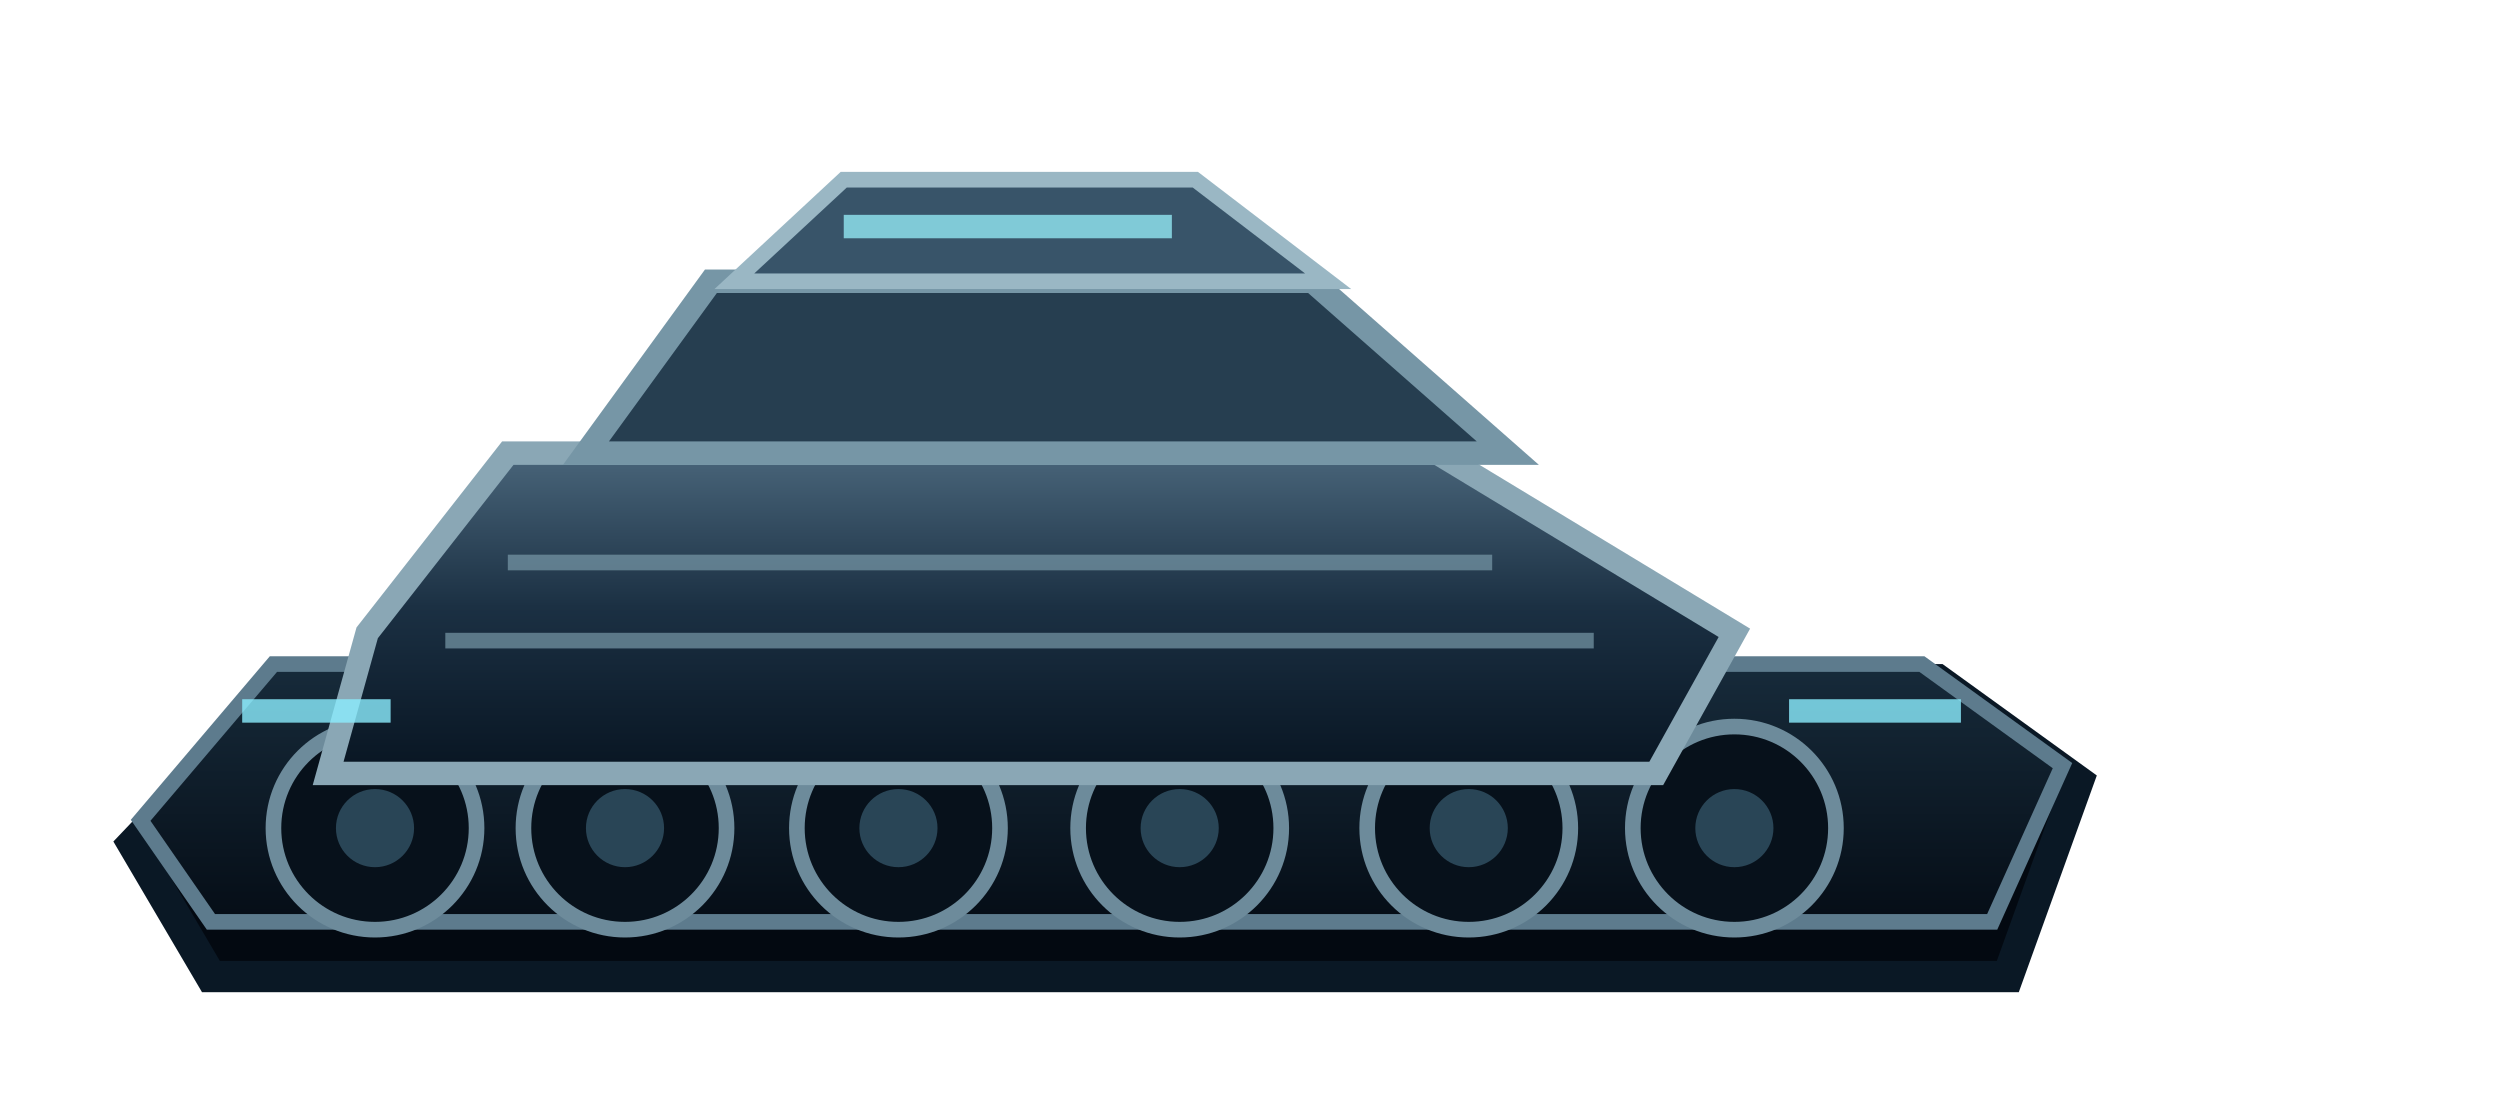
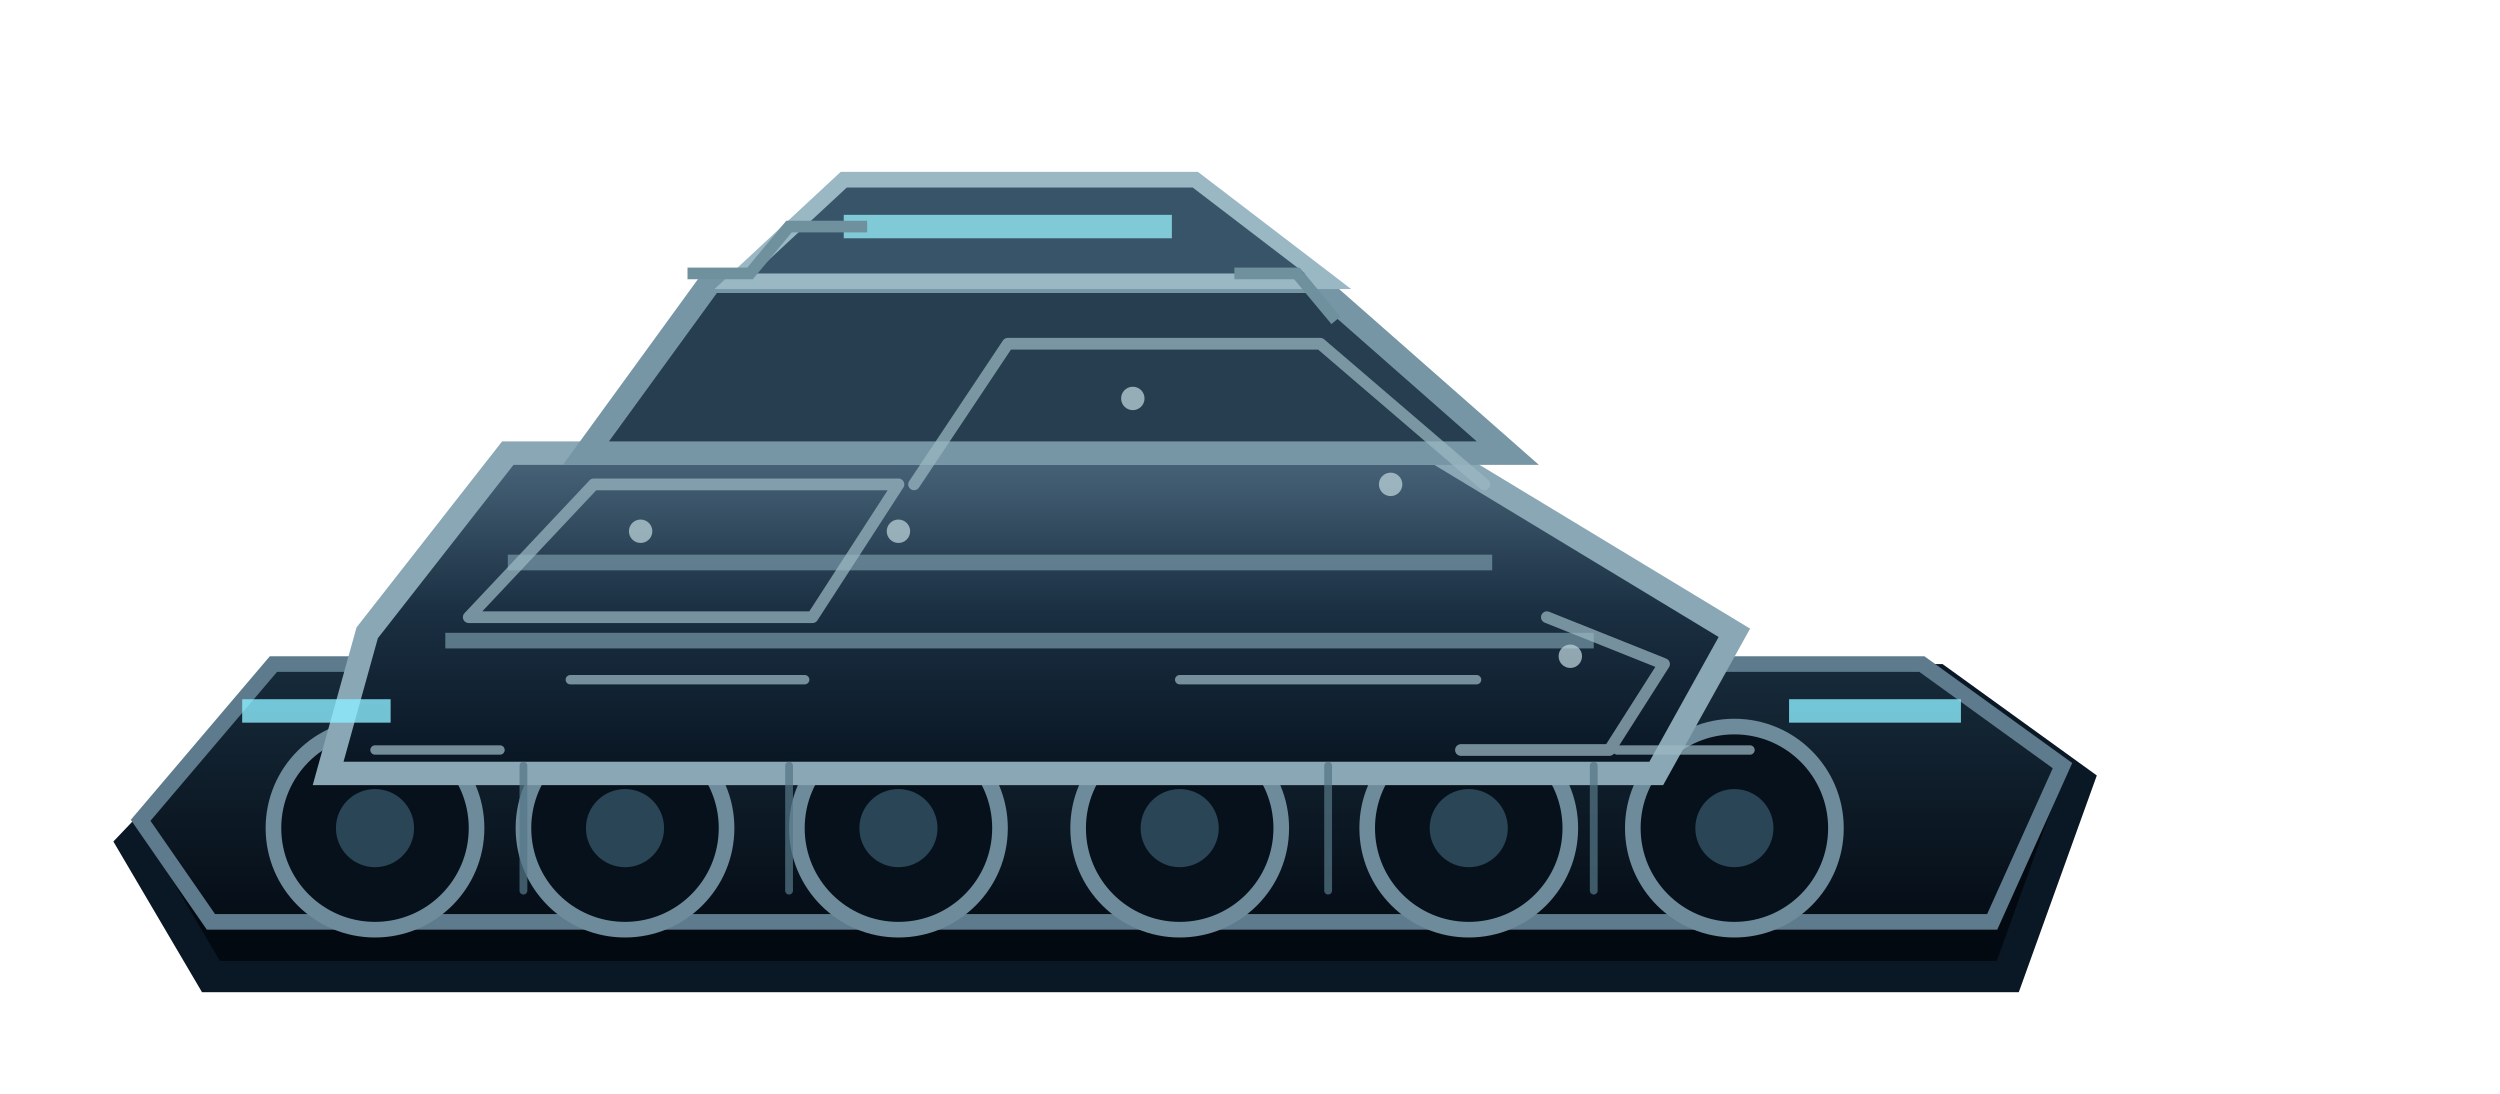
<svg xmlns="http://www.w3.org/2000/svg" width="320" height="140" viewBox="0 0 320 140">
  <defs>
    <linearGradient id="steel" x1="0" x2="0" y1="0" y2="1">
      <stop offset="0" stop-color="#49657a" />
      <stop offset=".48" stop-color="#1b3043" />
      <stop offset="1" stop-color="#081522" />
    </linearGradient>
    <linearGradient id="track" x1="0" x2="0" y1="0" y2="1">
      <stop offset="0" stop-color="#172b3b" />
      <stop offset="1" stop-color="#050d16" />
    </linearGradient>
  </defs>
  <path d="M37 87h211l18 13-9 25H27l-10-17z" fill="#030911" stroke="#0a1825" stroke-width="4" />
  <path d="M35 85h211l18 13-9 20H27l-9-13z" fill="url(#track)" stroke="#5d7b8d" stroke-width="2" />
  <g fill="#07111b" stroke="#6d8b9b" stroke-width="2">
    <circle cx="48" cy="106" r="13" />
    <circle cx="80" cy="106" r="13" />
    <circle cx="115" cy="106" r="13" />
    <circle cx="151" cy="106" r="13" />
    <circle cx="188" cy="106" r="13" />
    <circle cx="222" cy="106" r="13" />
  </g>
  <g fill="#294556">
    <circle cx="48" cy="106" r="5" />
    <circle cx="80" cy="106" r="5" />
    <circle cx="115" cy="106" r="5" />
    <circle cx="151" cy="106" r="5" />
    <circle cx="188" cy="106" r="5" />
    <circle cx="222" cy="106" r="5" />
  </g>
  <path d="M47 81 65 58h119l38 23-10 18H42z" fill="url(#steel)" stroke="#8aa7b5" stroke-width="3" />
  <path d="m75 58 16-22h77l25 22z" fill="#263e50" stroke="#7696a6" stroke-width="3" />
  <path d="m94 36 14-13h45l17 13z" fill="#385469" stroke="#9ab7c4" stroke-width="2" />
  <path d="M108 29h42" stroke="#92e7f2" stroke-width="3" opacity=".8" />
  <path d="M65 72h126M57 82h147" stroke="#7898a8" stroke-width="2" opacity=".7" />
  <path d="M31 91h19M229 91h22" stroke="#8beeff" stroke-width="3" opacity=".8" />
+   <g fill="none" stroke="#9bb9c4" stroke-linecap="round" stroke-linejoin="round" opacity=".72">
+     <path d="m60 79 16-17h39l-11 17z" stroke-width="1.5" />
+     <path d="m117 62 12-18h40l21 18" stroke-width="1.5" />
+     <path d="m198 79 15 6-7 11h-19" stroke-width="1.5" />
+     <path d="M73 87h30M151 87h38M48 96h16M207 96h17" stroke-width="1.2" />
+     <path d="M67 98v16M101 98v16M170 98v16M204 98v16" stroke="#547687" stroke-width="1" />
+   </g>
+   <g fill="#b9d1d8" opacity=".75">
+     <circle cx="82" cy="68" r="1.5" />
+     <circle cx="115" cy="68" r="1.5" />
+     <circle cx="145" cy="51" r="1.5" />
+     <circle cx="178" cy="62" r="1.5" />
+     <circle cx="201" cy="84" r="1.5" />
+   </g>
+   <path d="M88 35h8l5-6h10M158 35h8l5 6" fill="none" stroke="#6f919e" stroke-width="1.5" />
</svg>
